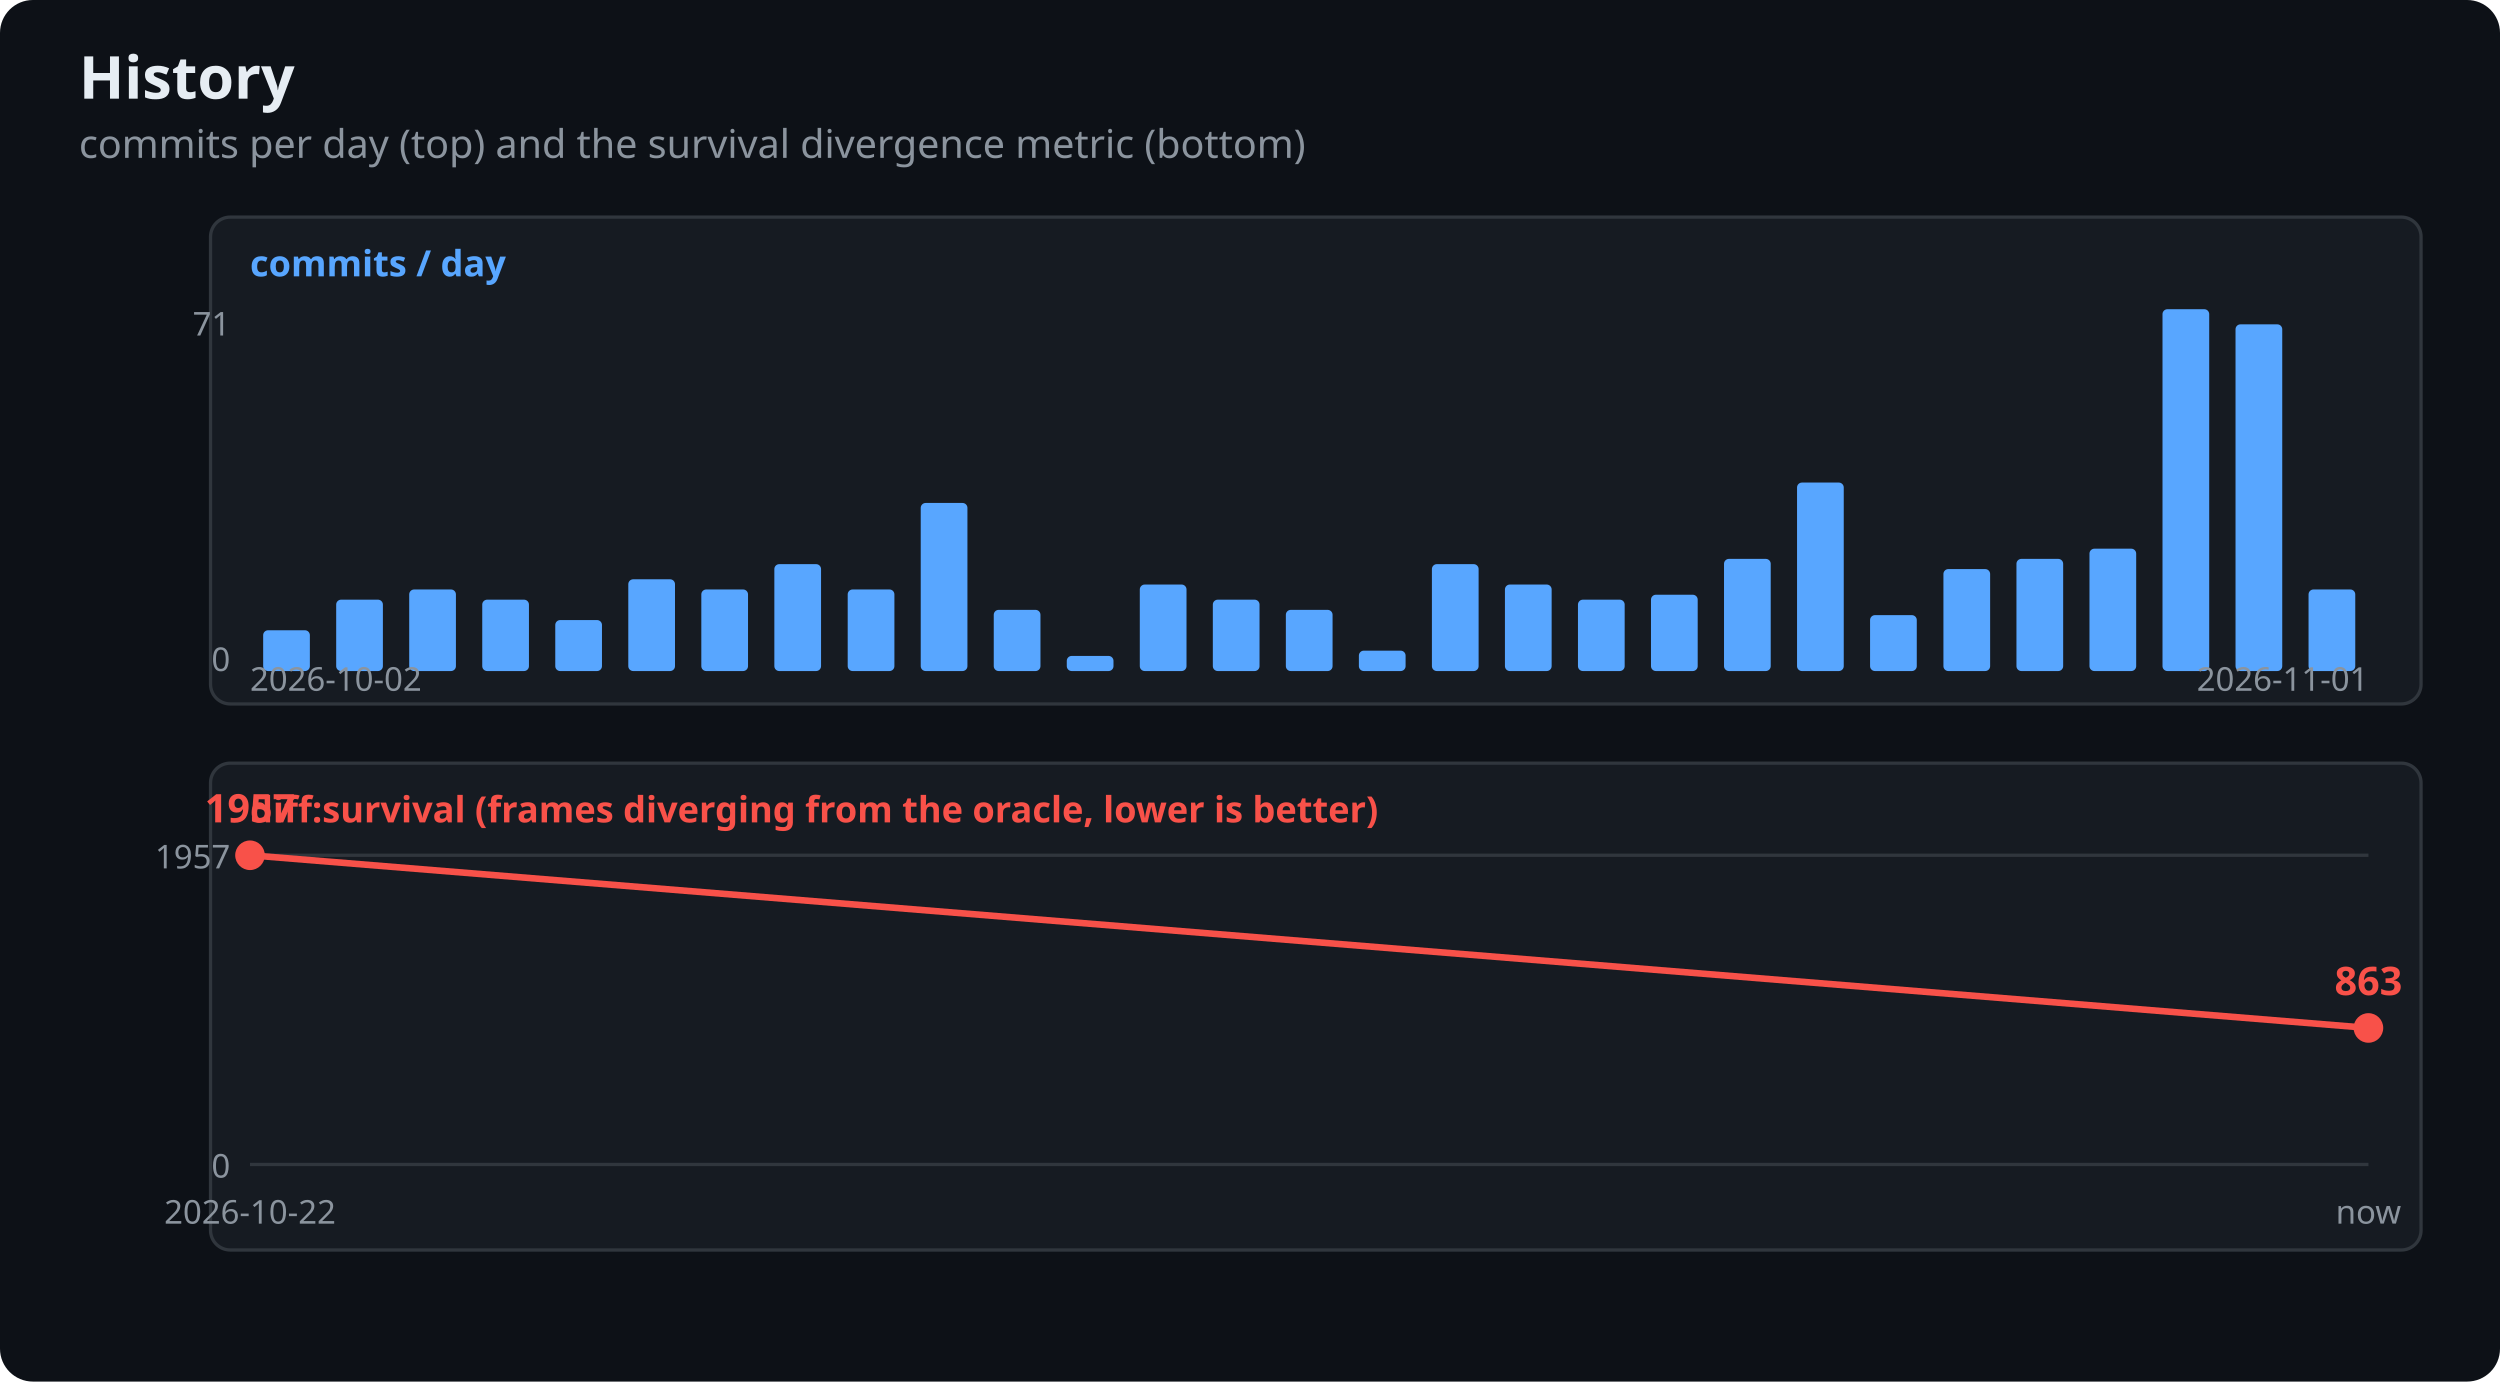
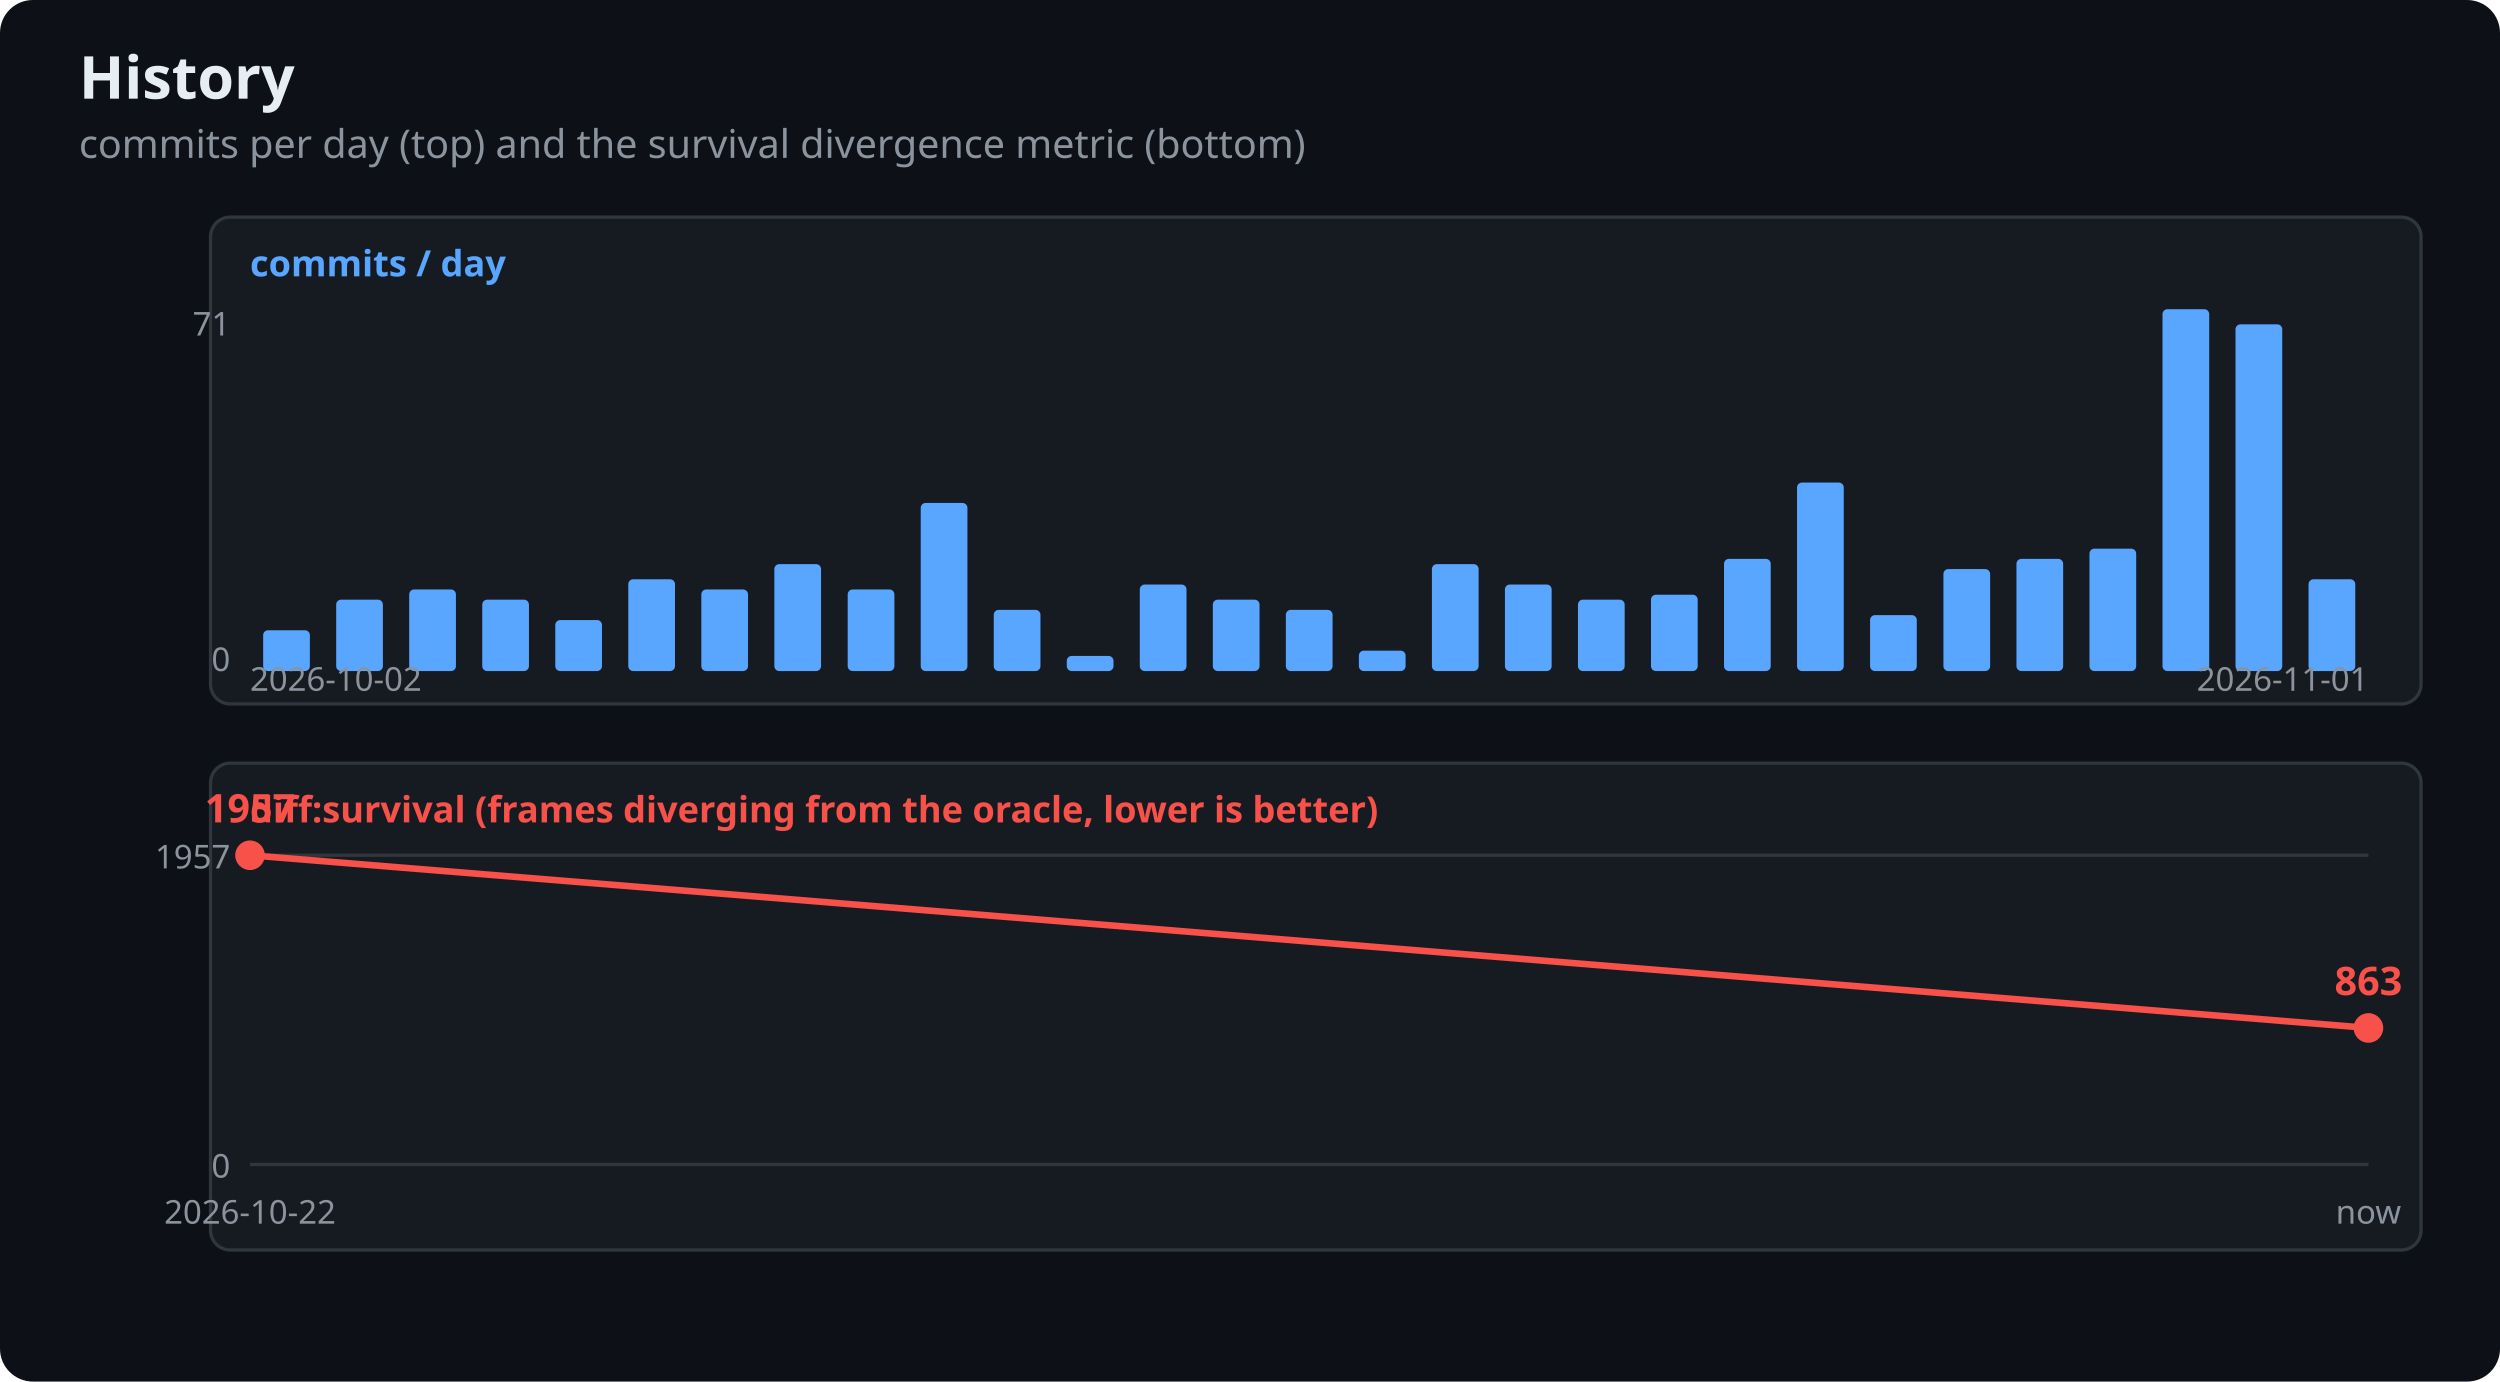
<svg xmlns="http://www.w3.org/2000/svg" width="760" height="420" viewBox="0 0 760 420" font-family="Segoe UI,Ubuntu,sans-serif">
  <rect width="760" height="420" rx="10" fill="#0d1117" />
  <text x="24" y="30" fill="#e6edf3" font-size="18" font-weight="600">History</text>
  <text x="24" y="48" fill="#8b949e" font-size="12">commits per day (top) and the survival divergence metric (bottom)</text>
  <rect x="64" y="66" width="672" height="148" fill="#161b22" stroke="#30363d" rx="6" />
  <text x="76" y="84" fill="#58a6ff" font-size="11" font-weight="600">commits / day</text>
  <rect x="80.0" y="191.6" width="14.2" height="12.4" fill="#58a6ff" rx="1.5" />
  <rect x="102.2" y="182.3" width="14.2" height="21.7" fill="#58a6ff" rx="1.5" />
  <rect x="124.4" y="179.2" width="14.2" height="24.8" fill="#58a6ff" rx="1.5" />
  <rect x="146.6" y="182.3" width="14.2" height="21.7" fill="#58a6ff" rx="1.5" />
  <rect x="168.8" y="188.5" width="14.2" height="15.5" fill="#58a6ff" rx="1.5" />
  <rect x="191.0" y="176.1" width="14.2" height="27.9" fill="#58a6ff" rx="1.5" />
  <rect x="213.2" y="179.2" width="14.2" height="24.8" fill="#58a6ff" rx="1.5" />
  <rect x="235.4" y="171.5" width="14.2" height="32.5" fill="#58a6ff" rx="1.5" />
  <rect x="257.7" y="179.2" width="14.2" height="24.8" fill="#58a6ff" rx="1.5" />
  <rect x="279.9" y="152.9" width="14.2" height="51.1" fill="#58a6ff" rx="1.5" />
  <rect x="302.1" y="185.4" width="14.2" height="18.6" fill="#58a6ff" rx="1.5" />
  <rect x="324.3" y="199.4" width="14.2" height="4.6" fill="#58a6ff" rx="1.5" />
  <rect x="346.5" y="177.7" width="14.2" height="26.3" fill="#58a6ff" rx="1.5" />
  <rect x="368.7" y="182.3" width="14.2" height="21.7" fill="#58a6ff" rx="1.5" />
  <rect x="390.9" y="185.4" width="14.2" height="18.6" fill="#58a6ff" rx="1.5" />
  <rect x="413.1" y="197.8" width="14.2" height="6.2" fill="#58a6ff" rx="1.5" />
  <rect x="435.3" y="171.5" width="14.2" height="32.5" fill="#58a6ff" rx="1.5" />
  <rect x="457.5" y="177.7" width="14.2" height="26.3" fill="#58a6ff" rx="1.5" />
  <rect x="479.7" y="182.3" width="14.2" height="21.7" fill="#58a6ff" rx="1.5" />
  <rect x="501.9" y="180.8" width="14.2" height="23.2" fill="#58a6ff" rx="1.5" />
  <rect x="524.1" y="169.9" width="14.2" height="34.1" fill="#58a6ff" rx="1.5" />
  <rect x="546.3" y="146.7" width="14.2" height="57.3" fill="#58a6ff" rx="1.5" />
  <rect x="568.5" y="187.0" width="14.2" height="17.0" fill="#58a6ff" rx="1.5" />
  <rect x="590.8" y="173.0" width="14.2" height="31.0" fill="#58a6ff" rx="1.5" />
  <rect x="613.0" y="169.9" width="14.2" height="34.1" fill="#58a6ff" rx="1.5" />
  <rect x="635.2" y="166.8" width="14.2" height="37.2" fill="#58a6ff" rx="1.5" />
  <rect x="657.4" y="94.0" width="14.2" height="110.0" fill="#58a6ff" rx="1.5" />
  <rect x="679.6" y="98.6" width="14.2" height="105.4" fill="#58a6ff" rx="1.5" />
-   <rect x="701.8" y="179.2" width="14.2" height="24.8" fill="#58a6ff" rx="1.5" />
+   <rect x="701.8" y="176.1" width="14.2" height="27.9" fill="#58a6ff" rx="1.5" />
  <text x="70" y="102" fill="#8b949e" font-size="10" text-anchor="end">71</text>
  <text x="70" y="204" fill="#8b949e" font-size="10" text-anchor="end">0</text>
  <text x="76" y="210" fill="#8b949e" font-size="10">2026-10-02</text>
  <text x="720" y="210" fill="#8b949e" font-size="10" text-anchor="end">2026-11-01</text>
  <rect x="64" y="232" width="672" height="148" fill="#161b22" stroke="#30363d" rx="6" />
  <text x="76" y="250" fill="#f85149" font-size="11" font-weight="600">diff:survival (frames diverging from the oracle, lower is better)</text>
  <line x1="76" y1="354.0" x2="720" y2="354.0" stroke="#30363d" stroke-width="1" />
  <text x="70" y="358.0" fill="#8b949e" font-size="10" text-anchor="end">0</text>
  <line x1="76" y1="260.0" x2="720" y2="260.0" stroke="#30363d" stroke-width="1" />
  <text x="70" y="264.0" fill="#8b949e" font-size="10" text-anchor="end">1957</text>
  <circle cx="76.0" cy="260.0" r="4.5" fill="#f85149" />
  <text x="76.0" y="250.0" fill="#f85149" font-size="12" font-weight="600" text-anchor="middle">1957</text>
  <text x="76.0" y="372" fill="#8b949e" font-size="10" text-anchor="middle">2026-10-22</text>
  <circle cx="720.0" cy="312.5" r="4.5" fill="#f85149" />
  <text x="720.0" y="302.5" fill="#f85149" font-size="12" font-weight="600" text-anchor="middle">863</text>
  <text x="720.0" y="372" fill="#8b949e" font-size="10" text-anchor="middle">now</text>
  <polyline points="76.0,260.0 720.0,312.5" fill="none" stroke="#f85149" stroke-width="2" />
</svg>
